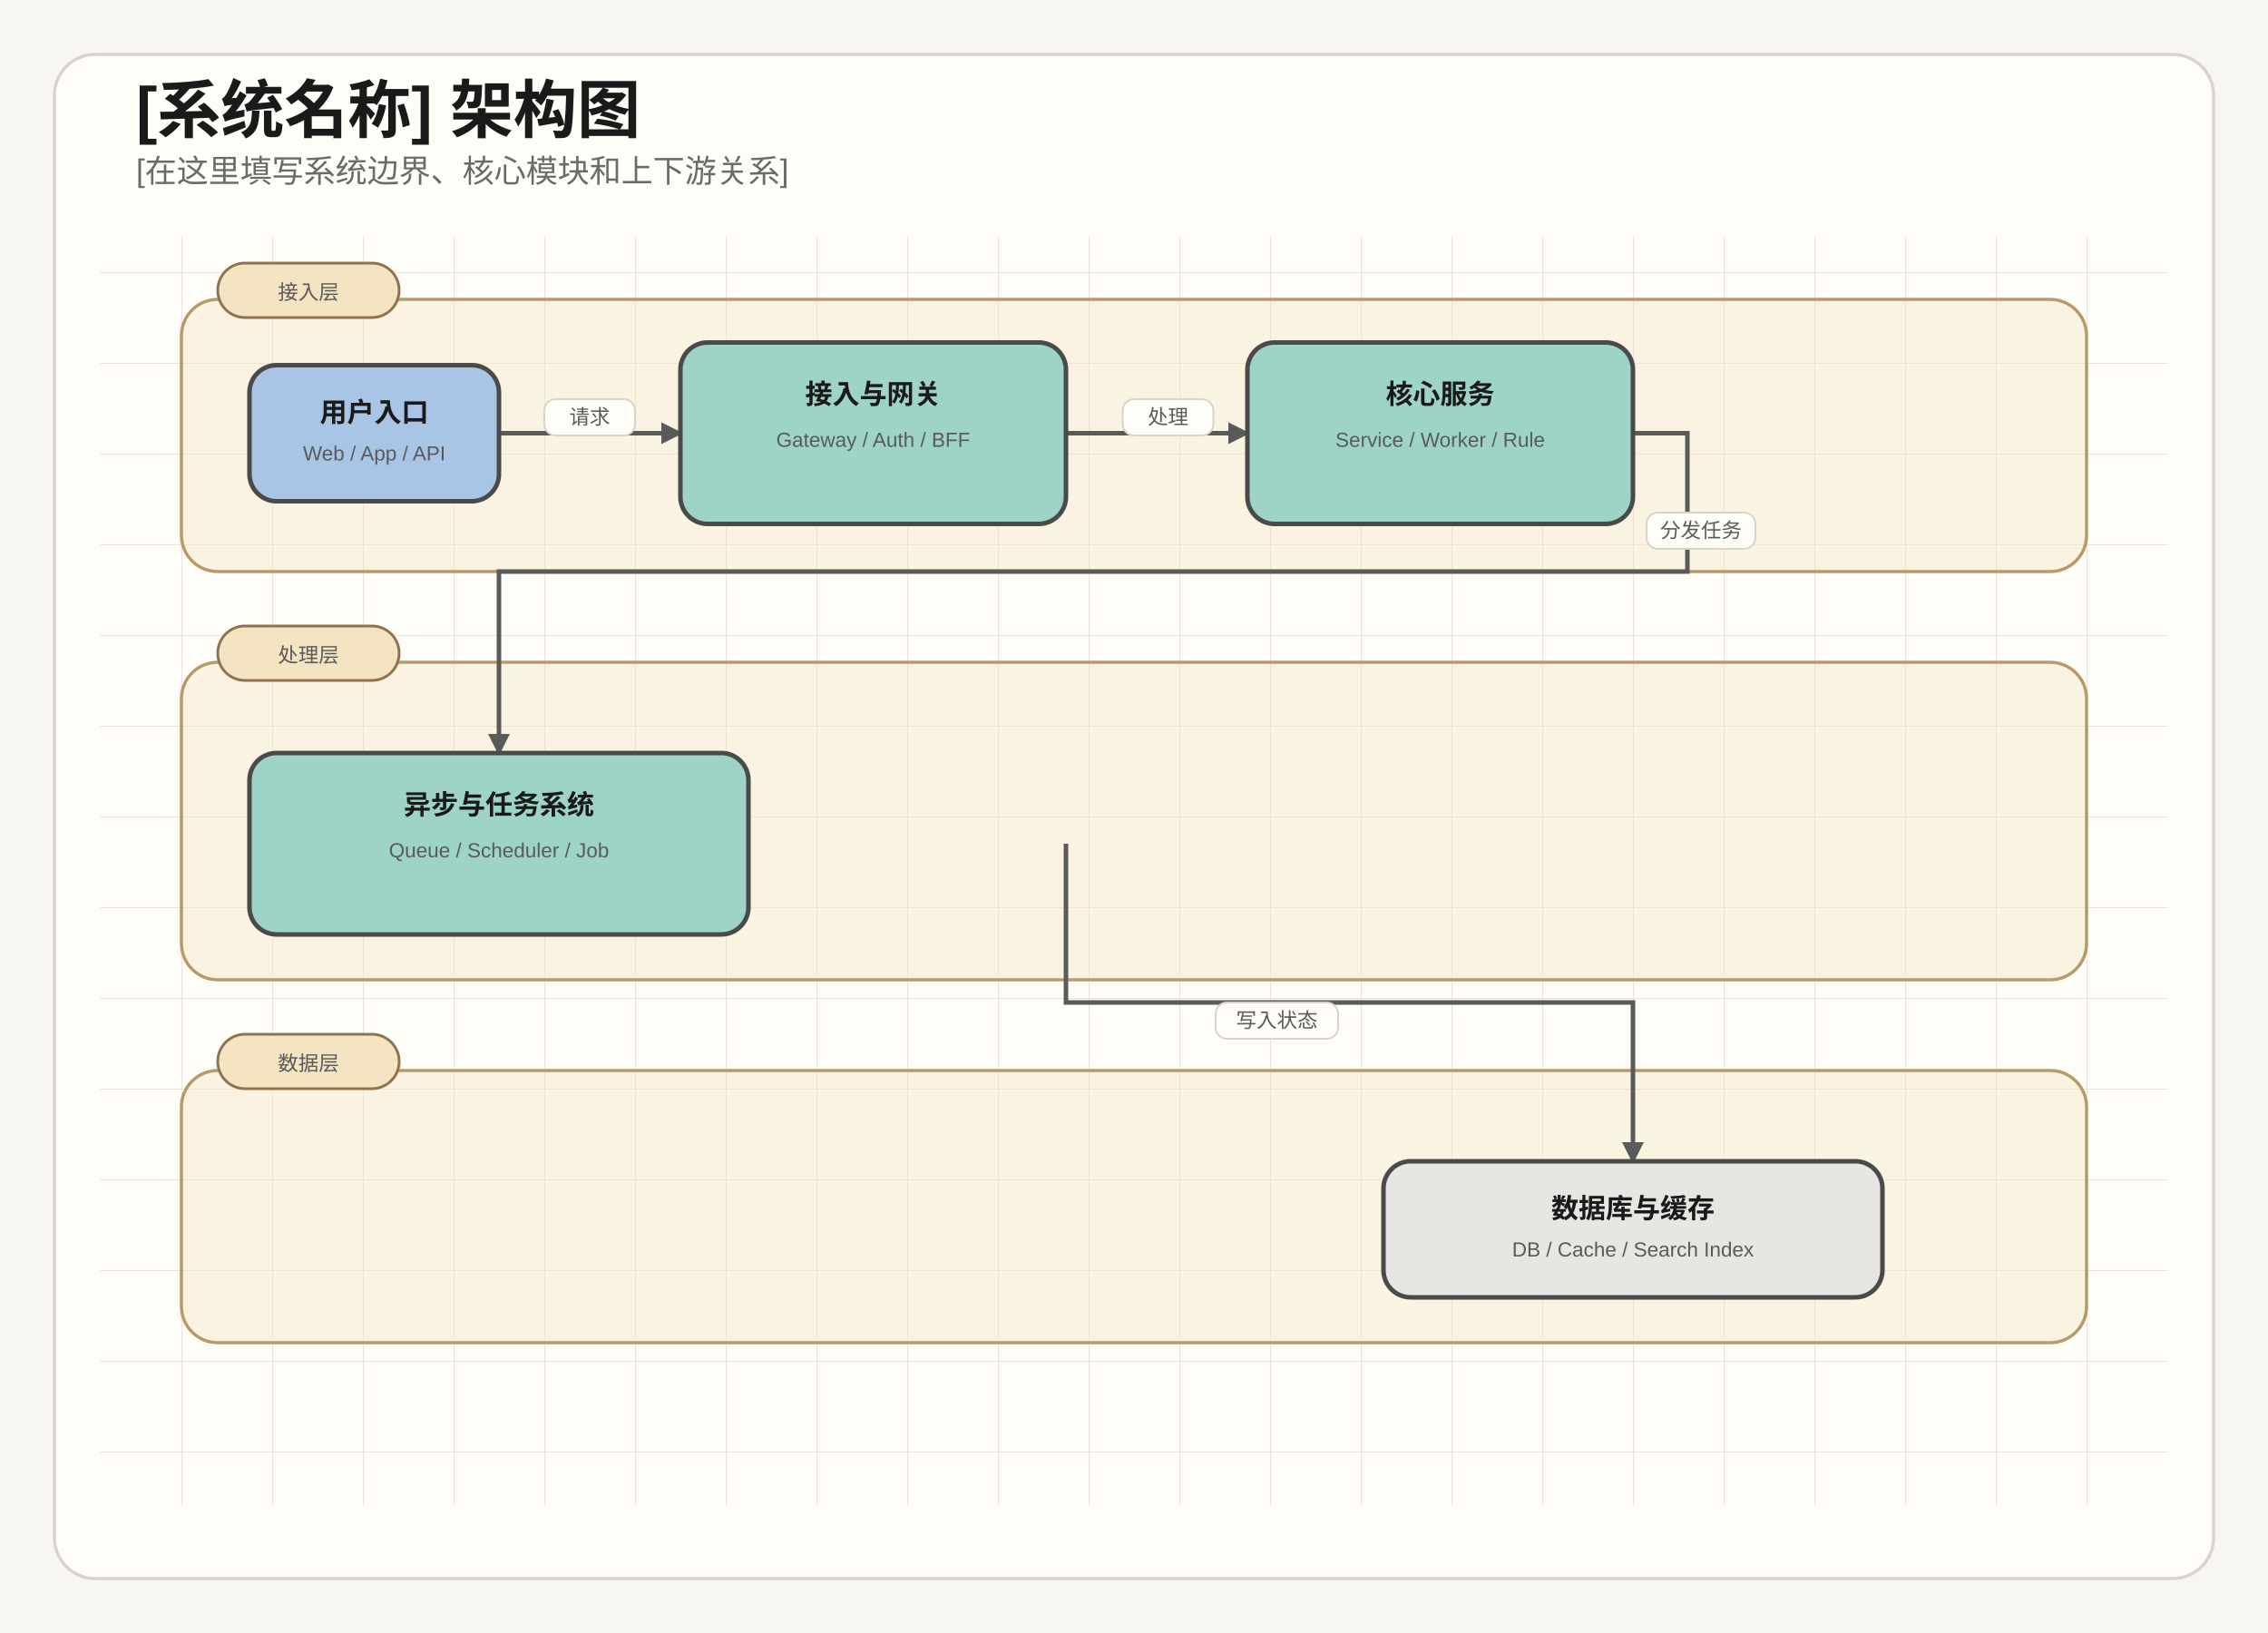
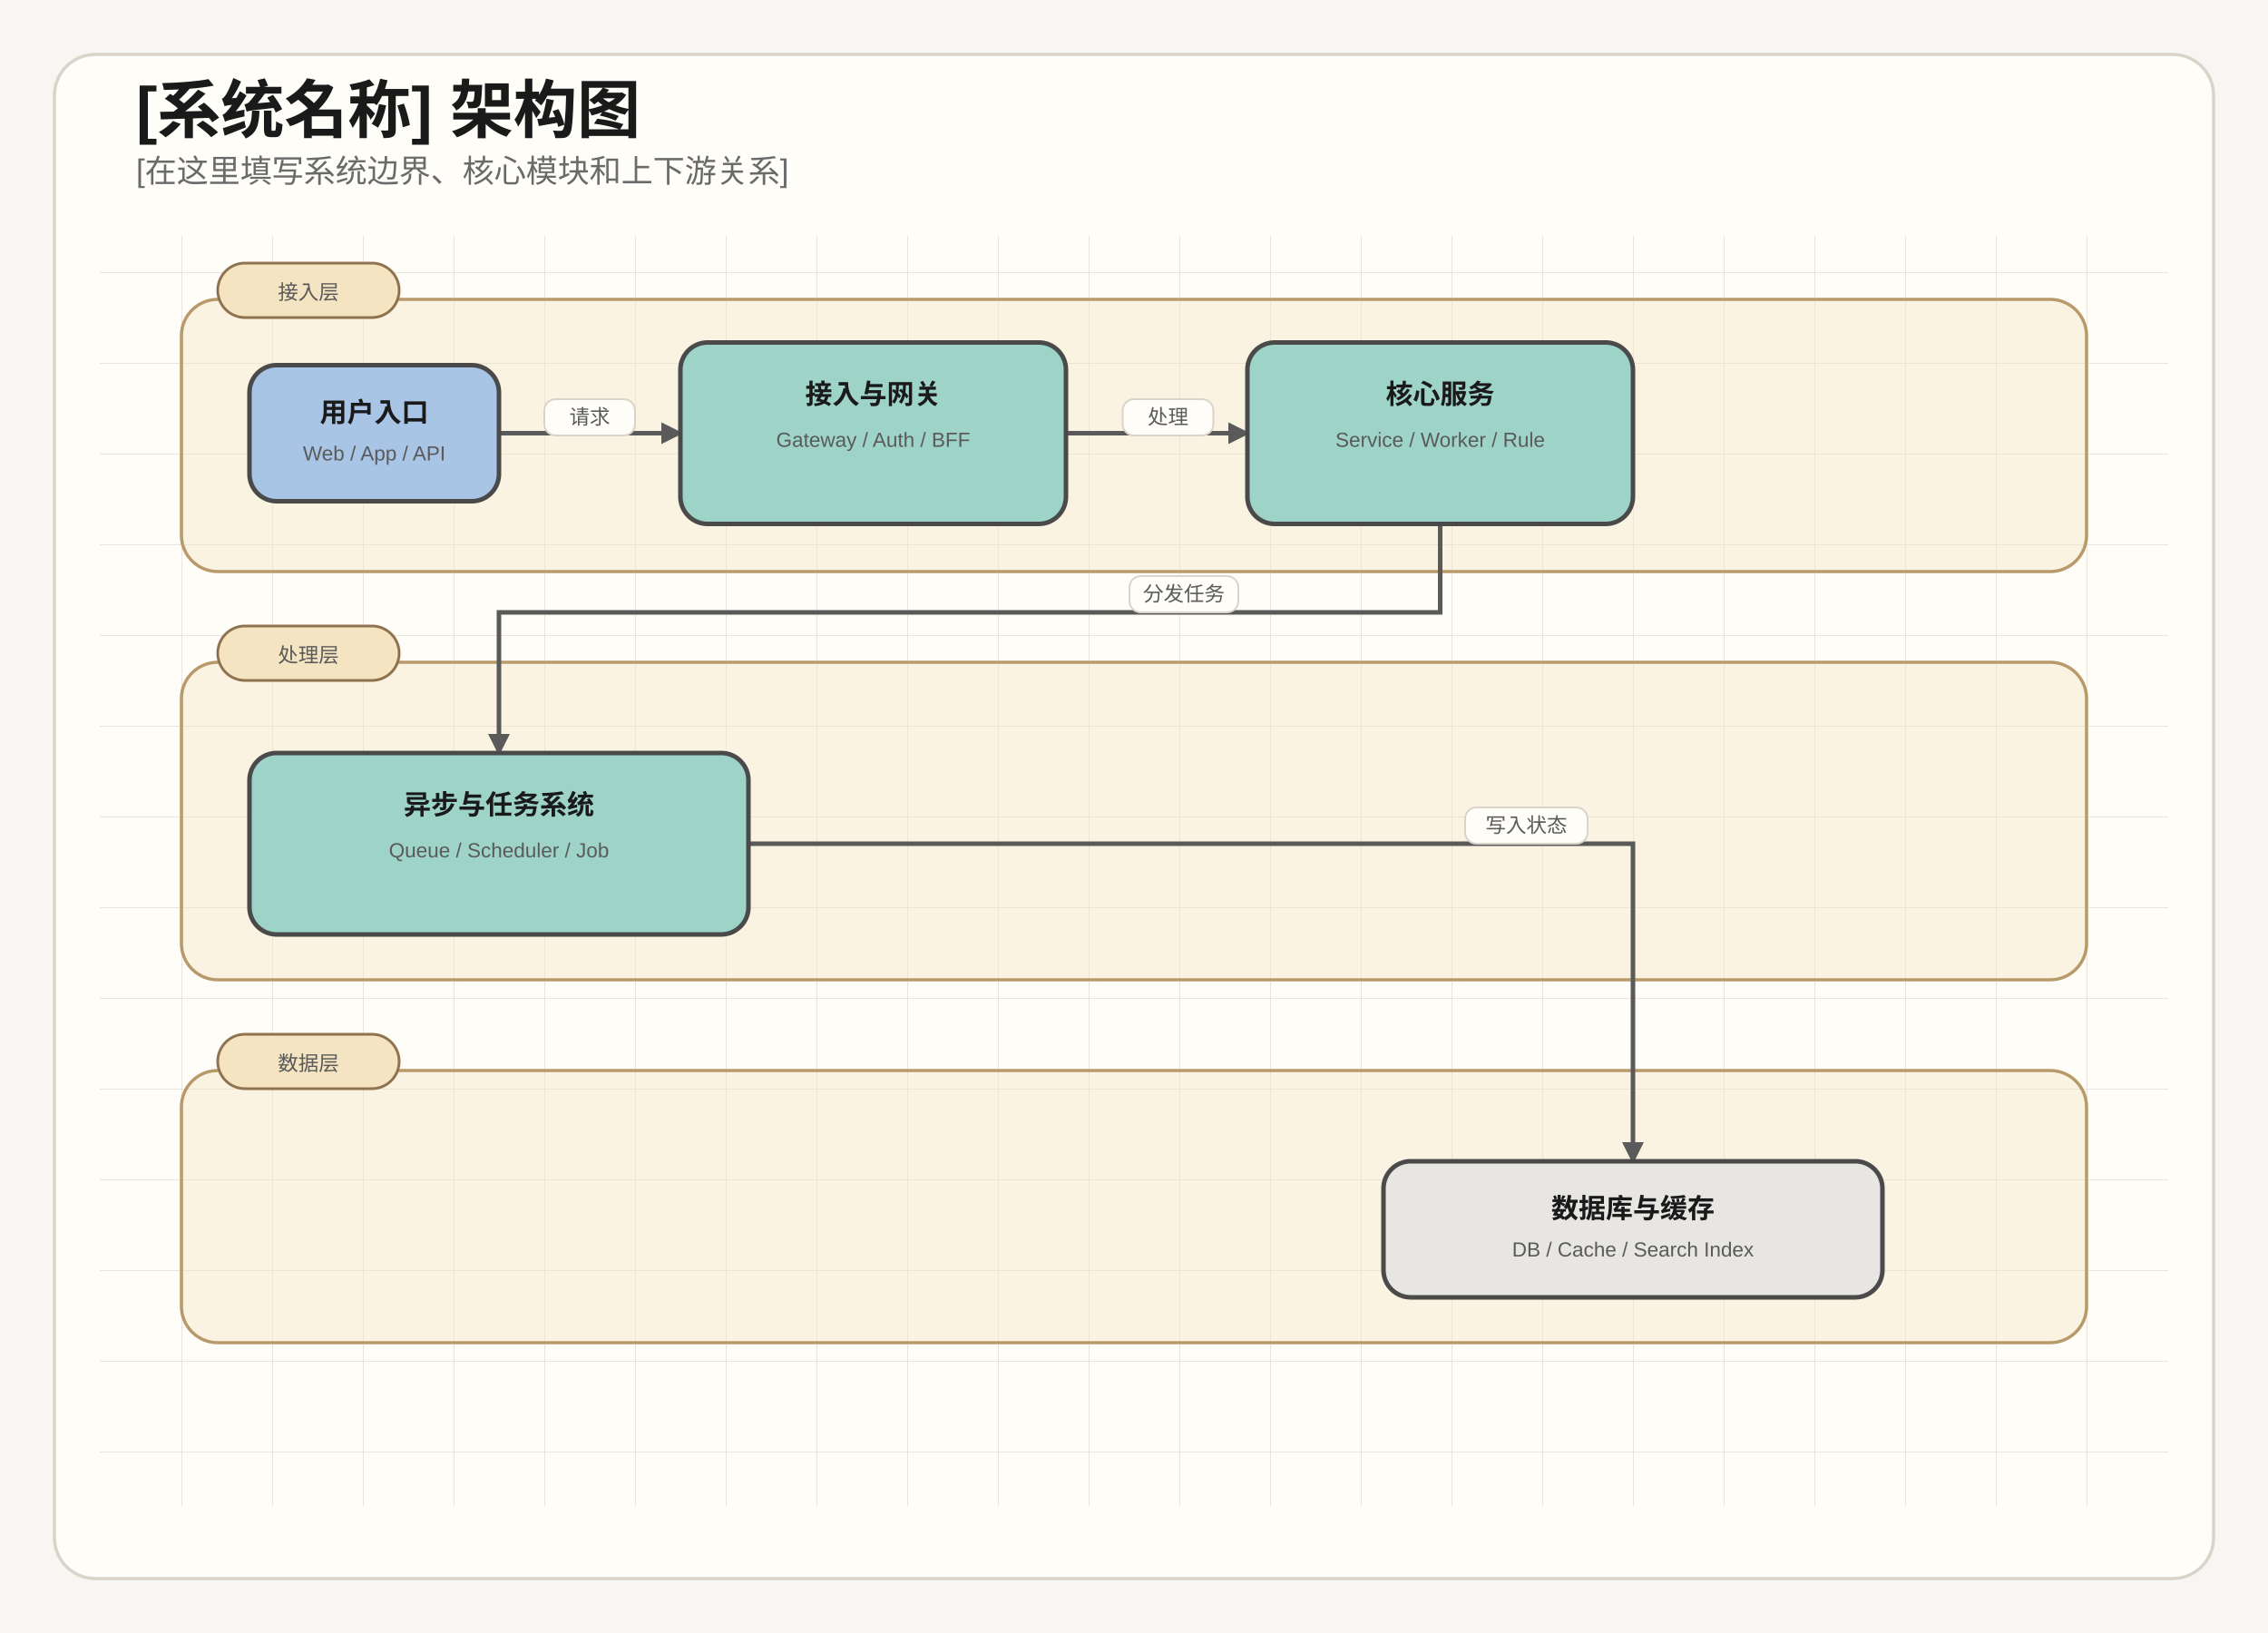
<svg xmlns="http://www.w3.org/2000/svg" viewBox="0 0 1000 720" width="1000" height="720">
  <defs>
    <marker id="arrow" markerWidth="4.8" markerHeight="4.8" refX="4.2" refY="2.4" orient="auto">
      <polygon points="0 0, 4.8 2.4, 0 4.8" fill="#5a5a5a" />
    </marker>
    <pattern id="grid" width="40" height="40" patternUnits="userSpaceOnUse">
      <path d="M 40 0 L 0 0 0 40" fill="none" stroke="#ddd6cc" stroke-width="0.5" />
    </pattern>
  </defs>
  <style>
    text { font-family: -apple-system, BlinkMacSystemFont, "Segoe UI", Arial, "PingFang SC", "Microsoft YaHei", sans-serif; }
    .title { font-size: 28px; font-weight: 700; fill: #1a1a1a; }
    .subtitle { font-size: 14px; fill: #6a6a6a; }
    .pill { fill: #f4e4c1; stroke: #8f7350; stroke-width: 1.2; }
    .region { fill: rgba(244, 228, 193, 0.42); stroke: #b89a6a; stroke-width: 1.4; }
    .service { fill: #9dd4c7; stroke: #4a4a4a; stroke-width: 2; }
    .store { fill: #e8e6e3; stroke: #4a4a4a; stroke-width: 2; }
    .source { fill: #a8c5e6; stroke: #4a4a4a; stroke-width: 2; }
    .node-title { font-size: 12px; font-weight: 700; fill: #1a1a1a; }
    .node-sub { font-size: 9px; fill: #5a5a5a; }
    .edge { fill: none; stroke: #5a5a5a; stroke-width: 2; marker-end: url(#arrow); }
    .label-bg { fill: #fffdf8; stroke: #d9d3ca; stroke-width: 0.8; }
    .label { font-size: 9px; fill: #5a5a5a; }
  </style>
  <rect width="1000" height="720" fill="#f8f6f3" />
  <rect x="24" y="24" width="952" height="672" rx="18" fill="#fffdf8" stroke="#d9d3ca" stroke-width="1.4" />
  <rect x="44" y="104" width="912" height="560" fill="url(#grid)" />
  <text x="60" y="58" class="title">[系统名称] 架构图</text>
  <text x="60" y="80" class="subtitle">[在这里填写系统边界、核心模块和上下游关系]</text>
  <rect x="80" y="132" width="840" height="120" rx="16" class="region" />
  <rect x="96" y="116" width="80" height="24" rx="12" class="pill" />
  <text x="136" y="132" class="label" text-anchor="middle">接入层</text>
  <rect x="80" y="292" width="840" height="140" rx="16" class="region" />
  <rect x="96" y="276" width="80" height="24" rx="12" class="pill" />
  <text x="136" y="292" class="label" text-anchor="middle">处理层</text>
  <rect x="80" y="472" width="840" height="120" rx="16" class="region" />
  <rect x="96" y="456" width="80" height="24" rx="12" class="pill" />
  <text x="136" y="472" class="label" text-anchor="middle">数据层</text>
  <path d="M 220 191 H 300" class="edge" id="edge-entry-gateway" />
  <path d="M 470 191 H 550" class="edge" id="edge-gateway-core" />
-   <path d="M 720 191 H 744 V 252 H 220 V 332" class="edge" id="edge-core-queue" />
-   <path d="M 470 372 V 442 H 720 V 512" class="edge" id="edge-worker-store" />
+   <path d="M 635 231 V 270 H 220 V 332" class="edge" id="edge-core-queue" />
+   <path d="M 330 372 H 720 V 512" class="edge" id="edge-worker-store" />
  <rect x="110" y="161" width="110" height="60" rx="12" class="source" />
  <text x="165" y="186" class="node-title" text-anchor="middle">用户入口</text>
  <text x="165" y="203" class="node-sub" text-anchor="middle">Web / App / API</text>
  <rect x="300" y="151" width="170" height="80" rx="12" class="service" />
  <text x="385" y="178" class="node-title" text-anchor="middle">接入与网关</text>
  <text x="385" y="197" class="node-sub" text-anchor="middle">Gateway / Auth / BFF</text>
  <rect x="550" y="151" width="170" height="80" rx="12" class="service" />
  <text x="635" y="178" class="node-title" text-anchor="middle">核心服务</text>
  <text x="635" y="197" class="node-sub" text-anchor="middle">Service / Worker / Rule</text>
  <rect x="110" y="332" width="220" height="80" rx="12" class="service" />
  <text x="220" y="359" class="node-title" text-anchor="middle">异步与任务系统</text>
  <text x="220" y="378" class="node-sub" text-anchor="middle">Queue / Scheduler / Job</text>
  <rect x="610" y="512" width="220" height="60" rx="12" class="store" />
  <text x="720" y="537" class="node-title" text-anchor="middle">数据库与缓存</text>
  <text x="720" y="554" class="node-sub" text-anchor="middle">DB / Cache / Search Index</text>
  <rect x="240" y="176" width="40" height="16" rx="5" class="label-bg" data-edge-id="edge-entry-gateway" />
  <text x="260" y="187" class="label" text-anchor="middle" data-edge-id="edge-entry-gateway">请求</text>
  <rect x="495" y="176" width="40" height="16" rx="5" class="label-bg" data-edge-id="edge-gateway-core" />
  <text x="515" y="187" class="label" text-anchor="middle" data-edge-id="edge-gateway-core">处理</text>
-   <rect x="726" y="226" width="48" height="16" rx="5" class="label-bg" data-edge-id="edge-core-queue" />
-   <text x="750" y="237" class="label" text-anchor="middle" data-edge-id="edge-core-queue">分发任务</text>
-   <rect x="536" y="442" width="54" height="16" rx="5" class="label-bg" data-edge-id="edge-worker-store" />
-   <text x="563" y="453" class="label" text-anchor="middle" data-edge-id="edge-worker-store">写入状态</text>
+   <rect x="498" y="254" width="48" height="16" rx="5" class="label-bg" data-edge-id="edge-core-queue" />
+   <text x="522" y="265" class="label" text-anchor="middle" data-edge-id="edge-core-queue">分发任务</text>
+   <rect x="646" y="356" width="54" height="16" rx="5" class="label-bg" data-edge-id="edge-worker-store" />
+   <text x="673" y="367" class="label" text-anchor="middle" data-edge-id="edge-worker-store">写入状态</text>
</svg>
